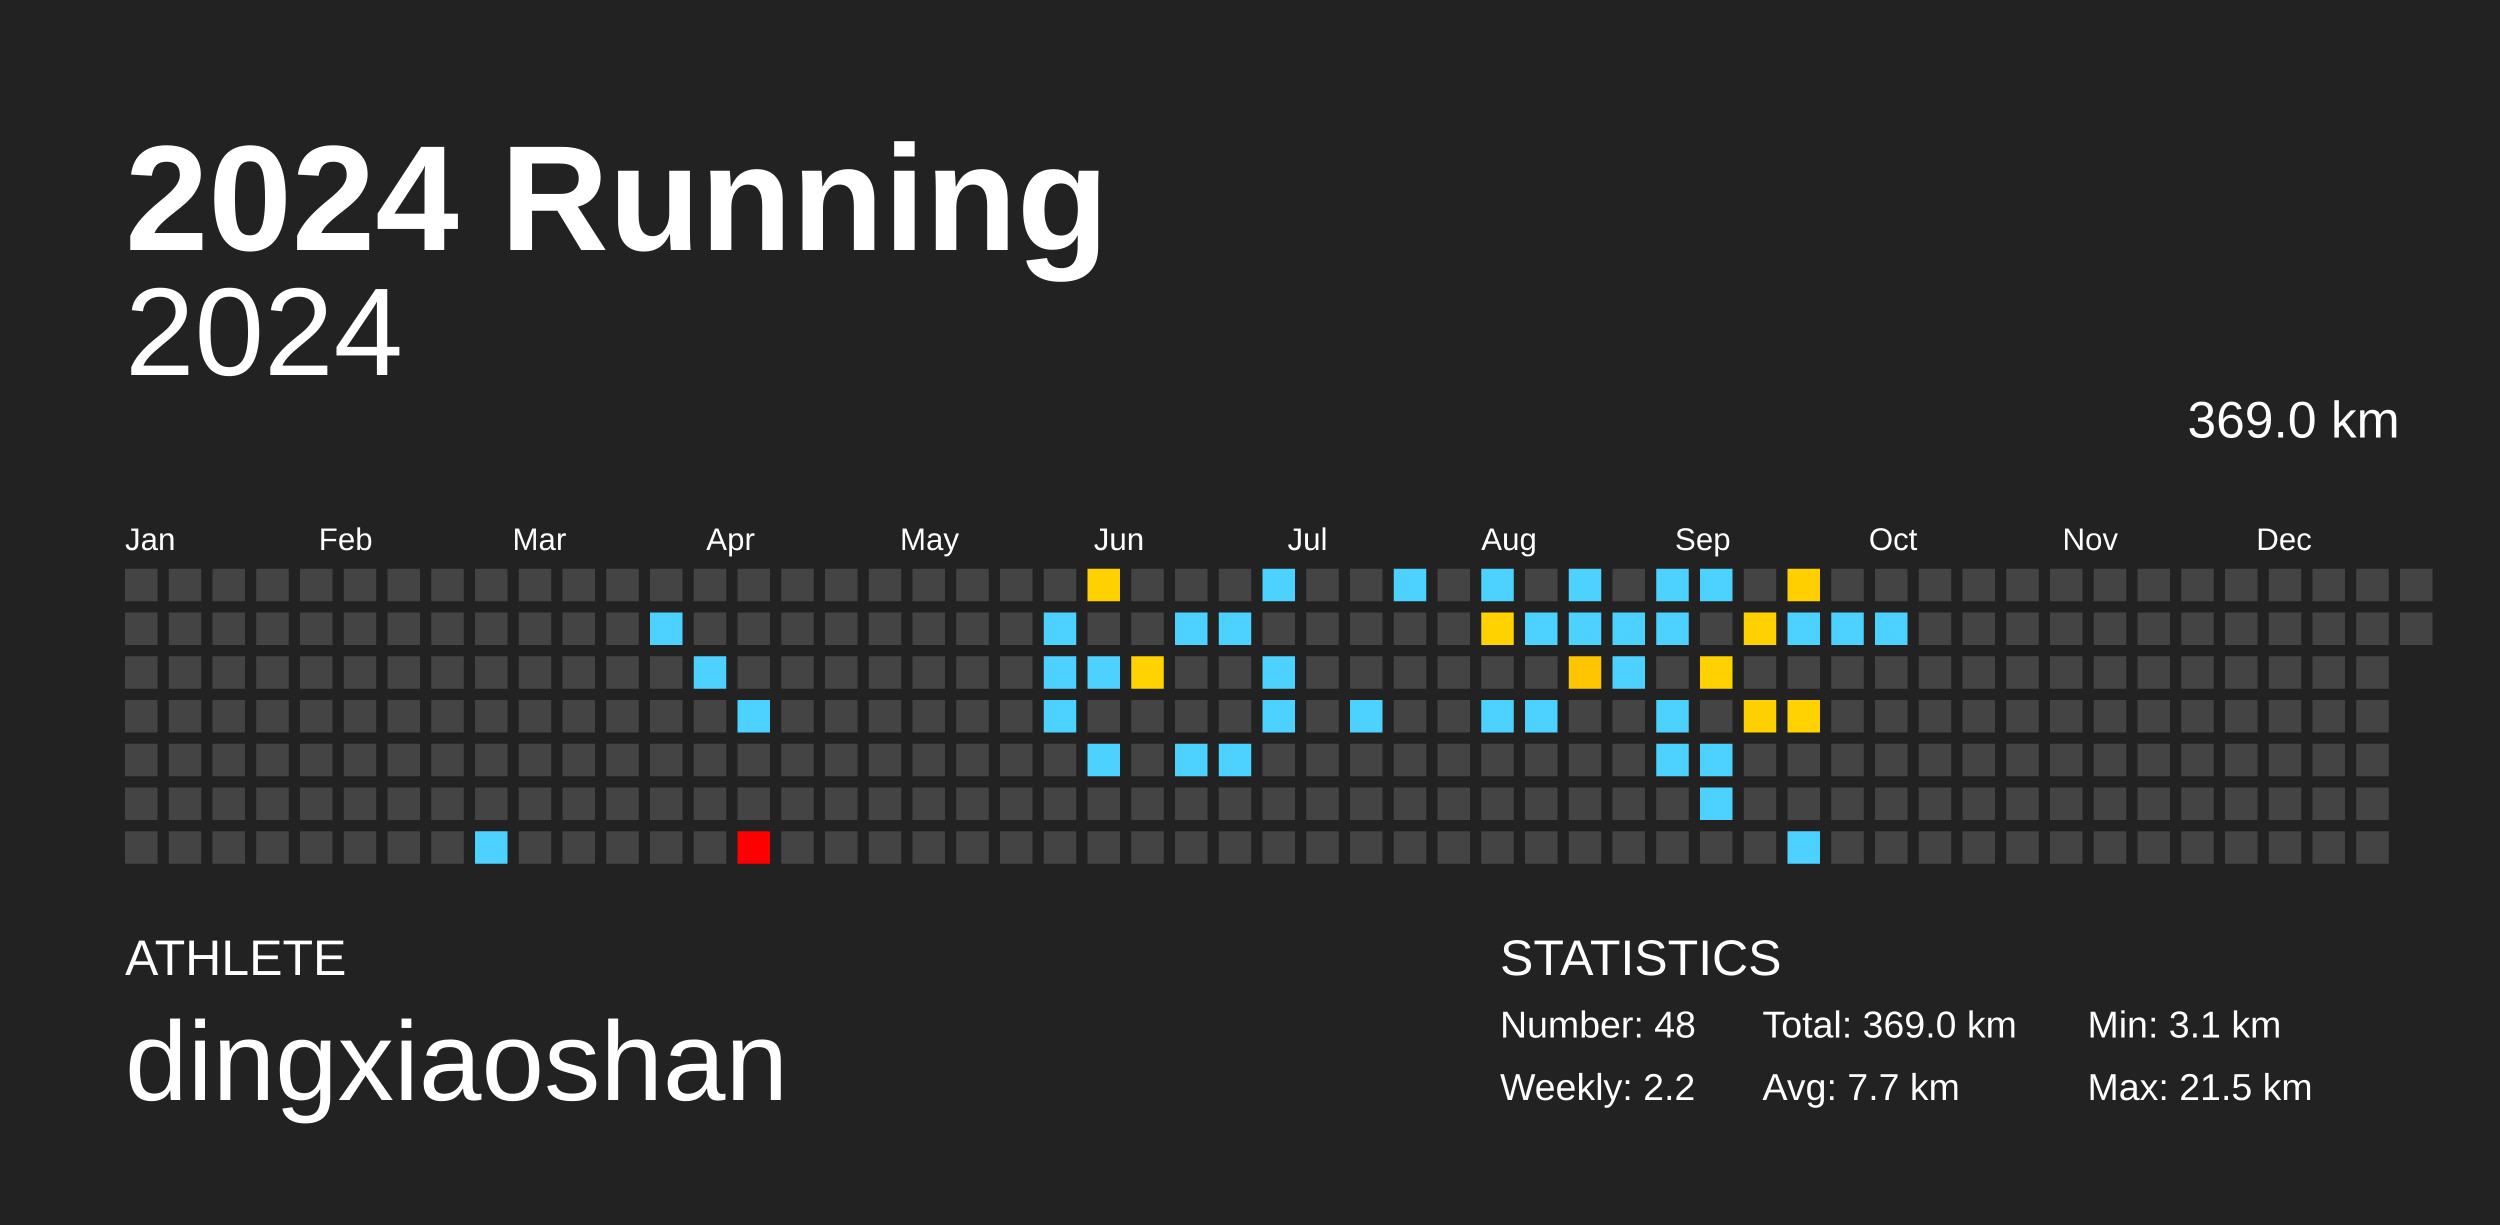
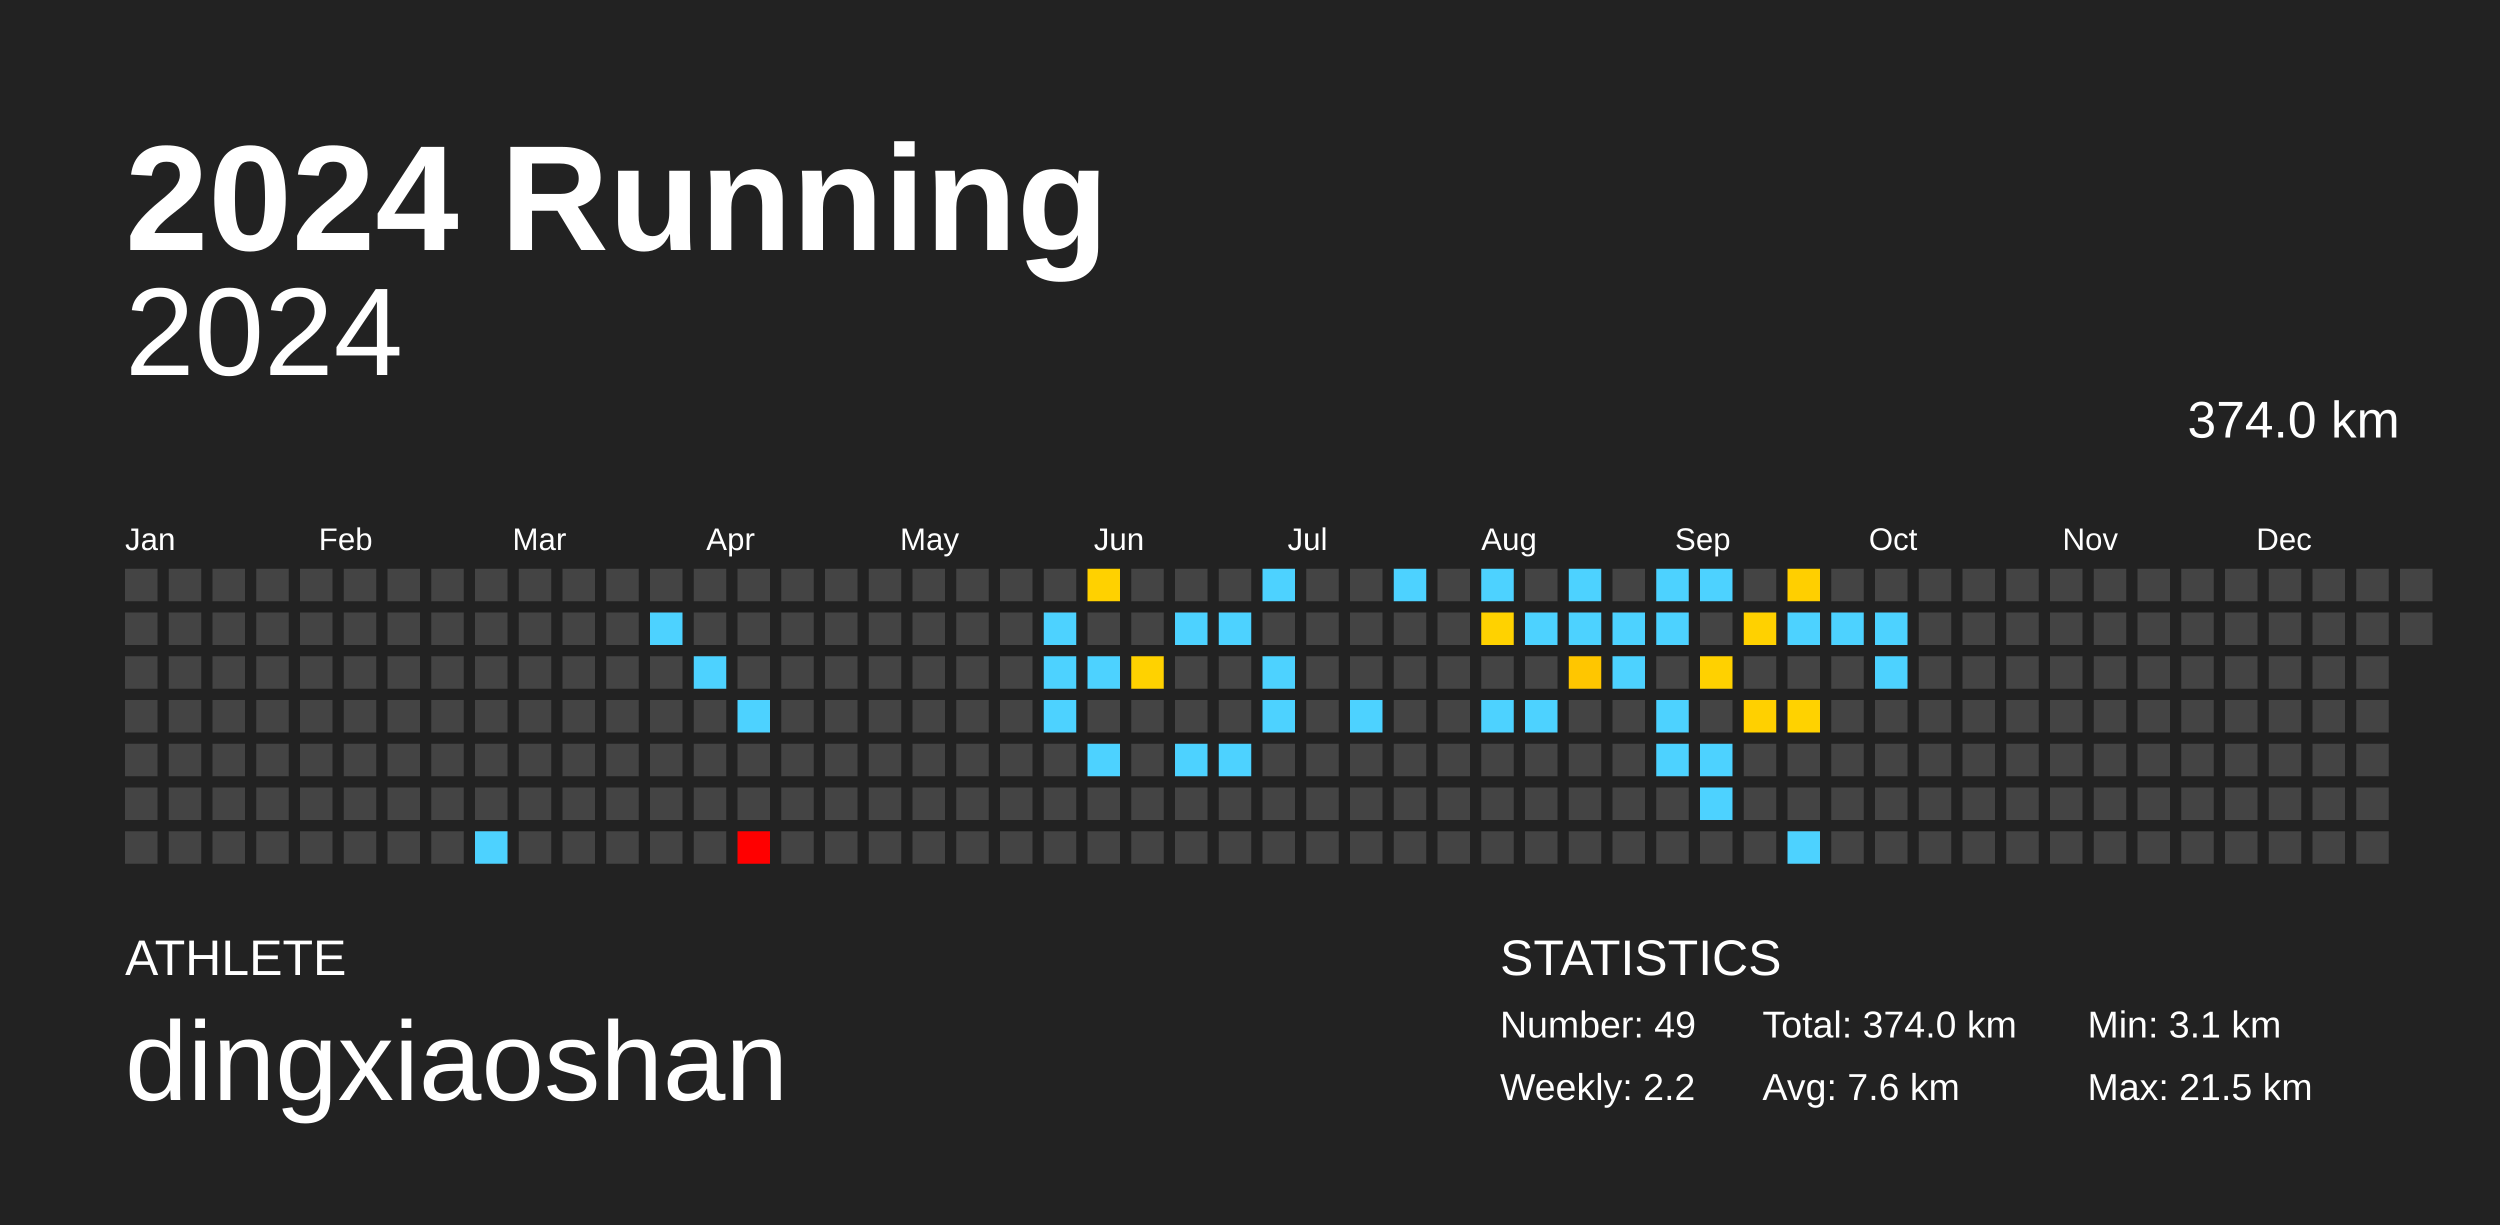
<svg xmlns="http://www.w3.org/2000/svg" baseProfile="full" height="98mm" version="1.1" viewBox="0,0,200,98" width="200mm">
  <defs />
  <rect fill="#222222" height="98" width="200" x="0" y="0" />
  <text fill="#FFFFFF" style="font-size:12px; font-family:Arial; font-weight:bold;" x="10" y="20">2024 Running</text>
  <text fill="#FFFFFF" style="font-size:4px; font-family:Arial" x="10" y="78">ATHLETE</text>
  <text fill="#FFFFFF" style="font-size:9px; font-family:Arial" x="10" y="88">dingxiaoshan</text>
  <text fill="#FFFFFF" style="font-size:4px; font-family:Arial" x="120" y="78">STATISTICS</text>
-   <text fill="#FFFFFF" style="font-size:3px; font-family:Arial" x="120" y="83">Number: 48</text>
+   <text fill="#FFFFFF" style="font-size:3px; font-family:Arial" x="120" y="83">Number: 49</text>
  <text fill="#FFFFFF" style="font-size:3px; font-family:Arial" x="120" y="88">Weekly: 2.2</text>
-   <text fill="#FFFFFF" style="font-size:3px; font-family:Arial" x="141" y="83">Total: 369.0 km</text>
-   <text fill="#FFFFFF" style="font-size:3px; font-family:Arial" x="141" y="88">Avg: 7.7 km</text>
+   <text fill="#FFFFFF" style="font-size:3px; font-family:Arial" x="141" y="83">Total: 374.0 km</text>
+   <text fill="#FFFFFF" style="font-size:3px; font-family:Arial" x="141" y="88">Avg: 7.6 km</text>
  <text fill="#FFFFFF" style="font-size:3px; font-family:Arial" x="167" y="83">Min: 3.1 km</text>
  <text fill="#FFFFFF" style="font-size:3px; font-family:Arial" x="167" y="88">Max: 21.5 km</text>
  <text alignment-baseline="hanging" fill="#FFFFFF" style="font-size:10.0px; font-family:Arial;" x="10" y="30">2024</text>
-   <text alignment-baseline="hanging" fill="#FFFFFF" style="font-size:4.125px; font-family:Arial;" x="175" y="35">369.0 km</text>
+   <text alignment-baseline="hanging" fill="#FFFFFF" style="font-size:4.125px; font-family:Arial;" x="175" y="35">374.0 km</text>
  <text fill="#FFFFFF" style="font-size:2.5px; font-family:Arial" x="10.0" y="44">Jan</text>
  <text fill="#FFFFFF" style="font-size:2.5px; font-family:Arial" x="25.5" y="44">Feb</text>
  <text fill="#FFFFFF" style="font-size:2.5px; font-family:Arial" x="41.0" y="44">Mar</text>
  <text fill="#FFFFFF" style="font-size:2.5px; font-family:Arial" x="56.5" y="44">Apr</text>
  <text fill="#FFFFFF" style="font-size:2.5px; font-family:Arial" x="72.0" y="44">May</text>
  <text fill="#FFFFFF" style="font-size:2.5px; font-family:Arial" x="87.5" y="44">Jun</text>
  <text fill="#FFFFFF" style="font-size:2.5px; font-family:Arial" x="103.0" y="44">Jul</text>
  <text fill="#FFFFFF" style="font-size:2.5px; font-family:Arial" x="118.5" y="44">Aug</text>
  <text fill="#FFFFFF" style="font-size:2.5px; font-family:Arial" x="134.0" y="44">Sep</text>
  <text fill="#FFFFFF" style="font-size:2.5px; font-family:Arial" x="149.5" y="44">Oct</text>
  <text fill="#FFFFFF" style="font-size:2.5px; font-family:Arial" x="165.0" y="44">Nov</text>
  <text fill="#FFFFFF" style="font-size:2.5px; font-family:Arial" x="180.5" y="44">Dec</text>
  <rect fill="#444444" height="2.6" width="2.6" x="10.0" y="45.5" />
  <rect fill="#444444" height="2.6" width="2.6" x="10.0" y="49.0" />
  <rect fill="#444444" height="2.6" width="2.6" x="10.0" y="52.5" />
  <rect fill="#444444" height="2.6" width="2.6" x="10.0" y="56.0" />
  <rect fill="#444444" height="2.6" width="2.6" x="10.0" y="59.5" />
  <rect fill="#444444" height="2.6" width="2.6" x="10.0" y="63.0" />
  <rect fill="#444444" height="2.6" width="2.6" x="10.0" y="66.5" />
  <rect fill="#444444" height="2.6" width="2.6" x="13.5" y="45.5" />
  <rect fill="#444444" height="2.6" width="2.6" x="13.5" y="49.0" />
  <rect fill="#444444" height="2.6" width="2.6" x="13.5" y="52.5" />
  <rect fill="#444444" height="2.6" width="2.6" x="13.5" y="56.0" />
  <rect fill="#444444" height="2.6" width="2.6" x="13.5" y="59.5" />
  <rect fill="#444444" height="2.6" width="2.6" x="13.5" y="63.0" />
  <rect fill="#444444" height="2.6" width="2.6" x="13.5" y="66.5" />
  <rect fill="#444444" height="2.6" width="2.6" x="17.0" y="45.5" />
  <rect fill="#444444" height="2.6" width="2.6" x="17.0" y="49.0" />
  <rect fill="#444444" height="2.6" width="2.6" x="17.0" y="52.5" />
  <rect fill="#444444" height="2.6" width="2.6" x="17.0" y="56.0" />
  <rect fill="#444444" height="2.6" width="2.6" x="17.0" y="59.5" />
  <rect fill="#444444" height="2.6" width="2.6" x="17.0" y="63.0" />
  <rect fill="#444444" height="2.6" width="2.6" x="17.0" y="66.5" />
  <rect fill="#444444" height="2.6" width="2.6" x="20.5" y="45.5" />
  <rect fill="#444444" height="2.6" width="2.6" x="20.5" y="49.0" />
  <rect fill="#444444" height="2.6" width="2.6" x="20.5" y="52.5" />
  <rect fill="#444444" height="2.6" width="2.6" x="20.5" y="56.0" />
  <rect fill="#444444" height="2.6" width="2.6" x="20.5" y="59.5" />
  <rect fill="#444444" height="2.6" width="2.6" x="20.5" y="63.0" />
  <rect fill="#444444" height="2.6" width="2.6" x="20.5" y="66.5" />
  <rect fill="#444444" height="2.6" width="2.6" x="24.0" y="45.5" />
  <rect fill="#444444" height="2.6" width="2.6" x="24.0" y="49.0" />
  <rect fill="#444444" height="2.6" width="2.6" x="24.0" y="52.5" />
  <rect fill="#444444" height="2.6" width="2.6" x="24.0" y="56.0" />
  <rect fill="#444444" height="2.6" width="2.6" x="24.0" y="59.5" />
  <rect fill="#444444" height="2.6" width="2.6" x="24.0" y="63.0" />
  <rect fill="#444444" height="2.6" width="2.6" x="24.0" y="66.5" />
  <rect fill="#444444" height="2.6" width="2.6" x="27.5" y="45.5" />
  <rect fill="#444444" height="2.6" width="2.6" x="27.5" y="49.0" />
  <rect fill="#444444" height="2.6" width="2.6" x="27.5" y="52.5" />
  <rect fill="#444444" height="2.6" width="2.6" x="27.5" y="56.0" />
  <rect fill="#444444" height="2.6" width="2.6" x="27.5" y="59.5" />
  <rect fill="#444444" height="2.6" width="2.6" x="27.5" y="63.0" />
  <rect fill="#444444" height="2.6" width="2.6" x="27.5" y="66.5" />
  <rect fill="#444444" height="2.6" width="2.6" x="31.0" y="45.5" />
  <rect fill="#444444" height="2.6" width="2.6" x="31.0" y="49.0" />
  <rect fill="#444444" height="2.6" width="2.6" x="31.0" y="52.5" />
  <rect fill="#444444" height="2.6" width="2.6" x="31.0" y="56.0" />
  <rect fill="#444444" height="2.6" width="2.6" x="31.0" y="59.5" />
  <rect fill="#444444" height="2.6" width="2.6" x="31.0" y="63.0" />
  <rect fill="#444444" height="2.6" width="2.6" x="31.0" y="66.5" />
  <rect fill="#444444" height="2.6" width="2.6" x="34.5" y="45.5" />
  <rect fill="#444444" height="2.6" width="2.6" x="34.5" y="49.0" />
  <rect fill="#444444" height="2.6" width="2.6" x="34.5" y="52.5" />
  <rect fill="#444444" height="2.6" width="2.6" x="34.5" y="56.0" />
  <rect fill="#444444" height="2.6" width="2.6" x="34.5" y="59.5" />
  <rect fill="#444444" height="2.6" width="2.6" x="34.5" y="63.0" />
  <rect fill="#444444" height="2.6" width="2.6" x="34.5" y="66.5" />
  <rect fill="#444444" height="2.6" width="2.6" x="38.0" y="45.5" />
  <rect fill="#444444" height="2.6" width="2.6" x="38.0" y="49.0" />
  <rect fill="#444444" height="2.6" width="2.6" x="38.0" y="52.5" />
  <rect fill="#444444" height="2.6" width="2.6" x="38.0" y="56.0" />
  <rect fill="#444444" height="2.6" width="2.6" x="38.0" y="59.5" />
  <rect fill="#444444" height="2.6" width="2.6" x="38.0" y="63.0" />
  <rect fill="#4dd2ff" height="2.6" width="2.6" x="38.0" y="66.5" />
  <rect fill="#444444" height="2.6" width="2.6" x="41.5" y="45.5" />
  <rect fill="#444444" height="2.6" width="2.6" x="41.5" y="49.0" />
  <rect fill="#444444" height="2.6" width="2.6" x="41.5" y="52.5" />
  <rect fill="#444444" height="2.6" width="2.6" x="41.5" y="56.0" />
  <rect fill="#444444" height="2.6" width="2.6" x="41.5" y="59.5" />
  <rect fill="#444444" height="2.6" width="2.6" x="41.5" y="63.0" />
  <rect fill="#444444" height="2.6" width="2.6" x="41.5" y="66.5" />
  <rect fill="#444444" height="2.6" width="2.6" x="45.0" y="45.5" />
  <rect fill="#444444" height="2.6" width="2.6" x="45.0" y="49.0" />
  <rect fill="#444444" height="2.6" width="2.6" x="45.0" y="52.5" />
  <rect fill="#444444" height="2.6" width="2.6" x="45.0" y="56.0" />
  <rect fill="#444444" height="2.6" width="2.6" x="45.0" y="59.5" />
  <rect fill="#444444" height="2.6" width="2.6" x="45.0" y="63.0" />
  <rect fill="#444444" height="2.6" width="2.6" x="45.0" y="66.5" />
  <rect fill="#444444" height="2.6" width="2.6" x="48.5" y="45.5" />
  <rect fill="#444444" height="2.6" width="2.6" x="48.5" y="49.0" />
  <rect fill="#444444" height="2.6" width="2.6" x="48.5" y="52.5" />
  <rect fill="#444444" height="2.6" width="2.6" x="48.5" y="56.0" />
  <rect fill="#444444" height="2.6" width="2.6" x="48.5" y="59.5" />
  <rect fill="#444444" height="2.6" width="2.6" x="48.5" y="63.0" />
  <rect fill="#444444" height="2.6" width="2.6" x="48.5" y="66.5" />
  <rect fill="#444444" height="2.6" width="2.6" x="52.0" y="45.5" />
  <rect fill="#4dd2ff" height="2.6" width="2.6" x="52.0" y="49.0" />
  <rect fill="#444444" height="2.6" width="2.6" x="52.0" y="52.5" />
  <rect fill="#444444" height="2.6" width="2.6" x="52.0" y="56.0" />
  <rect fill="#444444" height="2.6" width="2.6" x="52.0" y="59.5" />
  <rect fill="#444444" height="2.6" width="2.6" x="52.0" y="63.0" />
  <rect fill="#444444" height="2.6" width="2.6" x="52.0" y="66.5" />
  <rect fill="#444444" height="2.6" width="2.6" x="55.5" y="45.5" />
  <rect fill="#444444" height="2.6" width="2.6" x="55.5" y="49.0" />
  <rect fill="#4dd2ff" height="2.6" width="2.6" x="55.5" y="52.5" />
  <rect fill="#444444" height="2.6" width="2.6" x="55.5" y="56.0" />
  <rect fill="#444444" height="2.6" width="2.6" x="55.5" y="59.5" />
  <rect fill="#444444" height="2.6" width="2.6" x="55.5" y="63.0" />
  <rect fill="#444444" height="2.6" width="2.6" x="55.5" y="66.5" />
  <rect fill="#444444" height="2.6" width="2.6" x="59.0" y="45.5" />
  <rect fill="#444444" height="2.6" width="2.6" x="59.0" y="49.0" />
  <rect fill="#444444" height="2.6" width="2.6" x="59.0" y="52.5" />
  <rect fill="#4dd2ff" height="2.6" width="2.6" x="59.0" y="56.0" />
  <rect fill="#444444" height="2.6" width="2.6" x="59.0" y="59.5" />
  <rect fill="#444444" height="2.6" width="2.6" x="59.0" y="63.0" />
  <rect fill="red" height="2.6" width="2.6" x="59.0" y="66.5" />
  <rect fill="#444444" height="2.6" width="2.6" x="62.5" y="45.5" />
  <rect fill="#444444" height="2.6" width="2.6" x="62.5" y="49.0" />
  <rect fill="#444444" height="2.6" width="2.6" x="62.5" y="52.5" />
  <rect fill="#444444" height="2.6" width="2.6" x="62.5" y="56.0" />
  <rect fill="#444444" height="2.6" width="2.6" x="62.5" y="59.5" />
  <rect fill="#444444" height="2.6" width="2.6" x="62.5" y="63.0" />
  <rect fill="#444444" height="2.6" width="2.6" x="62.5" y="66.5" />
  <rect fill="#444444" height="2.6" width="2.6" x="66.0" y="45.5" />
  <rect fill="#444444" height="2.6" width="2.6" x="66.0" y="49.0" />
  <rect fill="#444444" height="2.6" width="2.6" x="66.0" y="52.5" />
  <rect fill="#444444" height="2.6" width="2.6" x="66.0" y="56.0" />
  <rect fill="#444444" height="2.6" width="2.6" x="66.0" y="59.5" />
  <rect fill="#444444" height="2.6" width="2.6" x="66.0" y="63.0" />
  <rect fill="#444444" height="2.6" width="2.6" x="66.0" y="66.5" />
  <rect fill="#444444" height="2.6" width="2.6" x="69.5" y="45.5" />
  <rect fill="#444444" height="2.6" width="2.6" x="69.5" y="49.0" />
  <rect fill="#444444" height="2.6" width="2.6" x="69.5" y="52.5" />
  <rect fill="#444444" height="2.6" width="2.6" x="69.5" y="56.0" />
  <rect fill="#444444" height="2.6" width="2.6" x="69.5" y="59.5" />
  <rect fill="#444444" height="2.6" width="2.6" x="69.5" y="63.0" />
  <rect fill="#444444" height="2.6" width="2.6" x="69.5" y="66.5" />
  <rect fill="#444444" height="2.6" width="2.6" x="73.0" y="45.5" />
  <rect fill="#444444" height="2.6" width="2.6" x="73.0" y="49.0" />
  <rect fill="#444444" height="2.6" width="2.6" x="73.0" y="52.5" />
  <rect fill="#444444" height="2.6" width="2.6" x="73.0" y="56.0" />
  <rect fill="#444444" height="2.6" width="2.6" x="73.0" y="59.5" />
  <rect fill="#444444" height="2.6" width="2.6" x="73.0" y="63.0" />
  <rect fill="#444444" height="2.6" width="2.6" x="73.0" y="66.5" />
  <rect fill="#444444" height="2.6" width="2.6" x="76.5" y="45.5" />
  <rect fill="#444444" height="2.6" width="2.6" x="76.5" y="49.0" />
  <rect fill="#444444" height="2.6" width="2.6" x="76.5" y="52.5" />
  <rect fill="#444444" height="2.6" width="2.6" x="76.5" y="56.0" />
  <rect fill="#444444" height="2.6" width="2.6" x="76.5" y="59.5" />
  <rect fill="#444444" height="2.6" width="2.6" x="76.5" y="63.0" />
  <rect fill="#444444" height="2.6" width="2.6" x="76.5" y="66.5" />
  <rect fill="#444444" height="2.6" width="2.6" x="80.0" y="45.5" />
  <rect fill="#444444" height="2.6" width="2.6" x="80.0" y="49.0" />
  <rect fill="#444444" height="2.6" width="2.6" x="80.0" y="52.5" />
  <rect fill="#444444" height="2.6" width="2.6" x="80.0" y="56.0" />
  <rect fill="#444444" height="2.6" width="2.6" x="80.0" y="59.5" />
  <rect fill="#444444" height="2.6" width="2.6" x="80.0" y="63.0" />
  <rect fill="#444444" height="2.6" width="2.6" x="80.0" y="66.5" />
  <rect fill="#444444" height="2.6" width="2.6" x="83.5" y="45.5" />
  <rect fill="#4dd2ff" height="2.6" width="2.6" x="83.5" y="49.0" />
  <rect fill="#4dd2ff" height="2.6" width="2.6" x="83.5" y="52.5" />
  <rect fill="#4dd2ff" height="2.6" width="2.6" x="83.5" y="56.0" />
  <rect fill="#444444" height="2.6" width="2.6" x="83.5" y="59.5" />
  <rect fill="#444444" height="2.6" width="2.6" x="83.5" y="63.0" />
  <rect fill="#444444" height="2.6" width="2.6" x="83.5" y="66.5" />
  <rect fill="#ffd100" height="2.6" width="2.6" x="87.0" y="45.5" />
  <rect fill="#444444" height="2.6" width="2.6" x="87.0" y="49.0" />
  <rect fill="#4dd2ff" height="2.6" width="2.6" x="87.0" y="52.5" />
  <rect fill="#444444" height="2.6" width="2.6" x="87.0" y="56.0" />
  <rect fill="#4dd2ff" height="2.6" width="2.6" x="87.0" y="59.5" />
  <rect fill="#444444" height="2.6" width="2.6" x="87.0" y="63.0" />
  <rect fill="#444444" height="2.6" width="2.6" x="87.0" y="66.5" />
  <rect fill="#444444" height="2.6" width="2.6" x="90.5" y="45.5" />
  <rect fill="#444444" height="2.6" width="2.6" x="90.5" y="49.0" />
  <rect fill="#ffd200" height="2.6" width="2.6" x="90.5" y="52.5" />
  <rect fill="#444444" height="2.6" width="2.6" x="90.5" y="56.0" />
  <rect fill="#444444" height="2.6" width="2.6" x="90.5" y="59.5" />
  <rect fill="#444444" height="2.6" width="2.6" x="90.5" y="63.0" />
  <rect fill="#444444" height="2.6" width="2.6" x="90.5" y="66.5" />
  <rect fill="#444444" height="2.6" width="2.6" x="94.0" y="45.5" />
  <rect fill="#4dd2ff" height="2.6" width="2.6" x="94.0" y="49.0" />
  <rect fill="#444444" height="2.6" width="2.6" x="94.0" y="52.5" />
  <rect fill="#444444" height="2.6" width="2.6" x="94.0" y="56.0" />
  <rect fill="#4dd2ff" height="2.6" width="2.6" x="94.0" y="59.5" />
  <rect fill="#444444" height="2.6" width="2.6" x="94.0" y="63.0" />
  <rect fill="#444444" height="2.6" width="2.6" x="94.0" y="66.5" />
  <rect fill="#444444" height="2.6" width="2.6" x="97.5" y="45.5" />
  <rect fill="#4dd2ff" height="2.6" width="2.6" x="97.5" y="49.0" />
  <rect fill="#444444" height="2.6" width="2.6" x="97.5" y="52.5" />
  <rect fill="#444444" height="2.6" width="2.6" x="97.5" y="56.0" />
  <rect fill="#4dd2ff" height="2.6" width="2.6" x="97.5" y="59.5" />
  <rect fill="#444444" height="2.6" width="2.6" x="97.5" y="63.0" />
  <rect fill="#444444" height="2.6" width="2.6" x="97.5" y="66.5" />
  <rect fill="#4dd2ff" height="2.6" width="2.6" x="101.0" y="45.5" />
  <rect fill="#444444" height="2.6" width="2.6" x="101.0" y="49.0" />
  <rect fill="#4dd2ff" height="2.6" width="2.6" x="101.0" y="52.5" />
  <rect fill="#4dd2ff" height="2.6" width="2.6" x="101.0" y="56.0" />
  <rect fill="#444444" height="2.6" width="2.6" x="101.0" y="59.5" />
  <rect fill="#444444" height="2.6" width="2.6" x="101.0" y="63.0" />
  <rect fill="#444444" height="2.6" width="2.6" x="101.0" y="66.5" />
  <rect fill="#444444" height="2.6" width="2.6" x="104.5" y="45.5" />
  <rect fill="#444444" height="2.6" width="2.6" x="104.5" y="49.0" />
  <rect fill="#444444" height="2.6" width="2.6" x="104.5" y="52.5" />
  <rect fill="#444444" height="2.6" width="2.6" x="104.5" y="56.0" />
  <rect fill="#444444" height="2.6" width="2.6" x="104.5" y="59.5" />
  <rect fill="#444444" height="2.6" width="2.6" x="104.5" y="63.0" />
  <rect fill="#444444" height="2.6" width="2.6" x="104.5" y="66.5" />
  <rect fill="#444444" height="2.6" width="2.6" x="108.0" y="45.5" />
  <rect fill="#444444" height="2.6" width="2.6" x="108.0" y="49.0" />
  <rect fill="#444444" height="2.6" width="2.6" x="108.0" y="52.5" />
  <rect fill="#4dd2ff" height="2.6" width="2.6" x="108.0" y="56.0" />
  <rect fill="#444444" height="2.6" width="2.6" x="108.0" y="59.5" />
  <rect fill="#444444" height="2.6" width="2.6" x="108.0" y="63.0" />
  <rect fill="#444444" height="2.6" width="2.6" x="108.0" y="66.5" />
  <rect fill="#4dd2ff" height="2.6" width="2.6" x="111.5" y="45.5" />
  <rect fill="#444444" height="2.6" width="2.6" x="111.5" y="49.0" />
  <rect fill="#444444" height="2.6" width="2.6" x="111.5" y="52.5" />
  <rect fill="#444444" height="2.6" width="2.6" x="111.5" y="56.0" />
  <rect fill="#444444" height="2.6" width="2.6" x="111.5" y="59.5" />
  <rect fill="#444444" height="2.6" width="2.6" x="111.5" y="63.0" />
  <rect fill="#444444" height="2.6" width="2.6" x="111.5" y="66.5" />
  <rect fill="#444444" height="2.6" width="2.6" x="115.0" y="45.5" />
  <rect fill="#444444" height="2.6" width="2.6" x="115.0" y="49.0" />
  <rect fill="#444444" height="2.6" width="2.6" x="115.0" y="52.5" />
  <rect fill="#444444" height="2.6" width="2.6" x="115.0" y="56.0" />
  <rect fill="#444444" height="2.6" width="2.6" x="115.0" y="59.5" />
  <rect fill="#444444" height="2.6" width="2.6" x="115.0" y="63.0" />
  <rect fill="#444444" height="2.6" width="2.6" x="115.0" y="66.5" />
  <rect fill="#4dd2ff" height="2.6" width="2.6" x="118.5" y="45.5" />
  <rect fill="#ffd200" height="2.6" width="2.6" x="118.5" y="49.0" />
  <rect fill="#444444" height="2.6" width="2.6" x="118.5" y="52.5" />
  <rect fill="#4dd2ff" height="2.6" width="2.6" x="118.5" y="56.0" />
  <rect fill="#444444" height="2.6" width="2.6" x="118.5" y="59.5" />
  <rect fill="#444444" height="2.6" width="2.6" x="118.5" y="63.0" />
  <rect fill="#444444" height="2.6" width="2.6" x="118.5" y="66.5" />
  <rect fill="#444444" height="2.6" width="2.6" x="122.0" y="45.5" />
  <rect fill="#4dd2ff" height="2.6" width="2.6" x="122.0" y="49.0" />
  <rect fill="#444444" height="2.6" width="2.6" x="122.0" y="52.5" />
  <rect fill="#4dd2ff" height="2.6" width="2.6" x="122.0" y="56.0" />
  <rect fill="#444444" height="2.6" width="2.6" x="122.0" y="59.5" />
  <rect fill="#444444" height="2.6" width="2.6" x="122.0" y="63.0" />
  <rect fill="#444444" height="2.6" width="2.6" x="122.0" y="66.5" />
  <rect fill="#4dd2ff" height="2.6" width="2.6" x="125.5" y="45.5" />
  <rect fill="#4dd2ff" height="2.6" width="2.6" x="125.5" y="49.0" />
  <rect fill="#ffc600" height="2.6" width="2.6" x="125.5" y="52.5" />
  <rect fill="#444444" height="2.6" width="2.6" x="125.5" y="56.0" />
  <rect fill="#444444" height="2.6" width="2.6" x="125.5" y="59.5" />
  <rect fill="#444444" height="2.6" width="2.6" x="125.5" y="63.0" />
  <rect fill="#444444" height="2.6" width="2.6" x="125.5" y="66.5" />
  <rect fill="#444444" height="2.6" width="2.6" x="129.0" y="45.5" />
  <rect fill="#4dd2ff" height="2.6" width="2.6" x="129.0" y="49.0" />
  <rect fill="#4dd2ff" height="2.6" width="2.6" x="129.0" y="52.5" />
  <rect fill="#444444" height="2.6" width="2.6" x="129.0" y="56.0" />
  <rect fill="#444444" height="2.6" width="2.6" x="129.0" y="59.5" />
  <rect fill="#444444" height="2.6" width="2.6" x="129.0" y="63.0" />
  <rect fill="#444444" height="2.6" width="2.6" x="129.0" y="66.5" />
  <rect fill="#4dd2ff" height="2.6" width="2.6" x="132.5" y="45.5" />
  <rect fill="#4dd2ff" height="2.6" width="2.6" x="132.5" y="49.0" />
  <rect fill="#444444" height="2.6" width="2.6" x="132.5" y="52.5" />
  <rect fill="#4dd2ff" height="2.6" width="2.6" x="132.5" y="56.0" />
  <rect fill="#4dd2ff" height="2.6" width="2.6" x="132.5" y="59.5" />
  <rect fill="#444444" height="2.6" width="2.6" x="132.5" y="63.0" />
  <rect fill="#444444" height="2.6" width="2.6" x="132.5" y="66.5" />
  <rect fill="#4dd2ff" height="2.6" width="2.6" x="136.0" y="45.5" />
  <rect fill="#444444" height="2.6" width="2.6" x="136.0" y="49.0" />
  <rect fill="#ffd100" height="2.6" width="2.6" x="136.0" y="52.5" />
  <rect fill="#444444" height="2.6" width="2.6" x="136.0" y="56.0" />
  <rect fill="#4dd2ff" height="2.6" width="2.6" x="136.0" y="59.5" />
  <rect fill="#4dd2ff" height="2.6" width="2.6" x="136.0" y="63.0" />
  <rect fill="#444444" height="2.6" width="2.6" x="136.0" y="66.5" />
  <rect fill="#444444" height="2.6" width="2.6" x="139.5" y="45.5" />
  <rect fill="#ffd100" height="2.6" width="2.6" x="139.5" y="49.0" />
  <rect fill="#444444" height="2.6" width="2.6" x="139.5" y="52.5" />
  <rect fill="#ffd000" height="2.6" width="2.6" x="139.5" y="56.0" />
  <rect fill="#444444" height="2.6" width="2.6" x="139.5" y="59.5" />
  <rect fill="#444444" height="2.6" width="2.6" x="139.5" y="63.0" />
  <rect fill="#444444" height="2.6" width="2.6" x="139.5" y="66.5" />
  <rect fill="#ffcf00" height="2.6" width="2.6" x="143.0" y="45.5" />
  <rect fill="#4dd2ff" height="2.6" width="2.6" x="143.0" y="49.0" />
  <rect fill="#444444" height="2.6" width="2.6" x="143.0" y="52.5" />
  <rect fill="#ffd200" height="2.6" width="2.6" x="143.0" y="56.0" />
  <rect fill="#444444" height="2.6" width="2.6" x="143.0" y="59.5" />
  <rect fill="#444444" height="2.6" width="2.6" x="143.0" y="63.0" />
  <rect fill="#4dd2ff" height="2.6" width="2.6" x="143.0" y="66.5" />
  <rect fill="#444444" height="2.6" width="2.6" x="146.5" y="45.5" />
  <rect fill="#4dd2ff" height="2.6" width="2.6" x="146.5" y="49.0" />
  <rect fill="#444444" height="2.6" width="2.6" x="146.5" y="52.5" />
  <rect fill="#444444" height="2.6" width="2.6" x="146.5" y="56.0" />
  <rect fill="#444444" height="2.6" width="2.6" x="146.5" y="59.5" />
  <rect fill="#444444" height="2.6" width="2.6" x="146.5" y="63.0" />
  <rect fill="#444444" height="2.6" width="2.6" x="146.5" y="66.5" />
  <rect fill="#444444" height="2.6" width="2.6" x="150.0" y="45.5" />
  <rect fill="#4dd2ff" height="2.6" width="2.6" x="150.0" y="49.0" />
-   <rect fill="#444444" height="2.6" width="2.6" x="150.0" y="52.5" />
+   <rect fill="#4dd2ff" height="2.6" width="2.6" x="150.0" y="52.5" />
  <rect fill="#444444" height="2.6" width="2.6" x="150.0" y="56.0" />
  <rect fill="#444444" height="2.6" width="2.6" x="150.0" y="59.5" />
  <rect fill="#444444" height="2.6" width="2.6" x="150.0" y="63.0" />
  <rect fill="#444444" height="2.6" width="2.6" x="150.0" y="66.5" />
  <rect fill="#444444" height="2.6" width="2.6" x="153.5" y="45.5" />
  <rect fill="#444444" height="2.6" width="2.6" x="153.5" y="49.0" />
  <rect fill="#444444" height="2.6" width="2.6" x="153.5" y="52.5" />
  <rect fill="#444444" height="2.6" width="2.6" x="153.5" y="56.0" />
  <rect fill="#444444" height="2.6" width="2.6" x="153.5" y="59.5" />
  <rect fill="#444444" height="2.6" width="2.6" x="153.5" y="63.0" />
  <rect fill="#444444" height="2.6" width="2.6" x="153.5" y="66.5" />
  <rect fill="#444444" height="2.6" width="2.6" x="157.0" y="45.5" />
  <rect fill="#444444" height="2.6" width="2.6" x="157.0" y="49.0" />
  <rect fill="#444444" height="2.6" width="2.6" x="157.0" y="52.5" />
  <rect fill="#444444" height="2.6" width="2.6" x="157.0" y="56.0" />
  <rect fill="#444444" height="2.6" width="2.6" x="157.0" y="59.5" />
  <rect fill="#444444" height="2.6" width="2.6" x="157.0" y="63.0" />
  <rect fill="#444444" height="2.6" width="2.6" x="157.0" y="66.5" />
  <rect fill="#444444" height="2.6" width="2.6" x="160.5" y="45.5" />
  <rect fill="#444444" height="2.6" width="2.6" x="160.5" y="49.0" />
  <rect fill="#444444" height="2.6" width="2.6" x="160.5" y="52.5" />
  <rect fill="#444444" height="2.6" width="2.6" x="160.5" y="56.0" />
  <rect fill="#444444" height="2.6" width="2.6" x="160.5" y="59.5" />
  <rect fill="#444444" height="2.6" width="2.6" x="160.5" y="63.0" />
  <rect fill="#444444" height="2.6" width="2.6" x="160.5" y="66.5" />
  <rect fill="#444444" height="2.6" width="2.6" x="164.0" y="45.5" />
  <rect fill="#444444" height="2.6" width="2.6" x="164.0" y="49.0" />
  <rect fill="#444444" height="2.6" width="2.6" x="164.0" y="52.5" />
  <rect fill="#444444" height="2.6" width="2.6" x="164.0" y="56.0" />
  <rect fill="#444444" height="2.6" width="2.6" x="164.0" y="59.5" />
  <rect fill="#444444" height="2.6" width="2.6" x="164.0" y="63.0" />
  <rect fill="#444444" height="2.6" width="2.6" x="164.0" y="66.5" />
  <rect fill="#444444" height="2.6" width="2.6" x="167.5" y="45.5" />
  <rect fill="#444444" height="2.6" width="2.6" x="167.5" y="49.0" />
  <rect fill="#444444" height="2.6" width="2.6" x="167.5" y="52.5" />
  <rect fill="#444444" height="2.6" width="2.6" x="167.5" y="56.0" />
  <rect fill="#444444" height="2.6" width="2.6" x="167.5" y="59.5" />
  <rect fill="#444444" height="2.6" width="2.6" x="167.5" y="63.0" />
  <rect fill="#444444" height="2.6" width="2.6" x="167.5" y="66.5" />
  <rect fill="#444444" height="2.6" width="2.6" x="171.0" y="45.5" />
  <rect fill="#444444" height="2.6" width="2.6" x="171.0" y="49.0" />
  <rect fill="#444444" height="2.6" width="2.6" x="171.0" y="52.5" />
  <rect fill="#444444" height="2.6" width="2.6" x="171.0" y="56.0" />
  <rect fill="#444444" height="2.6" width="2.6" x="171.0" y="59.5" />
  <rect fill="#444444" height="2.6" width="2.6" x="171.0" y="63.0" />
  <rect fill="#444444" height="2.6" width="2.6" x="171.0" y="66.5" />
  <rect fill="#444444" height="2.6" width="2.6" x="174.5" y="45.5" />
  <rect fill="#444444" height="2.6" width="2.6" x="174.5" y="49.0" />
  <rect fill="#444444" height="2.6" width="2.6" x="174.5" y="52.5" />
  <rect fill="#444444" height="2.6" width="2.6" x="174.5" y="56.0" />
  <rect fill="#444444" height="2.6" width="2.6" x="174.5" y="59.5" />
  <rect fill="#444444" height="2.6" width="2.6" x="174.5" y="63.0" />
  <rect fill="#444444" height="2.6" width="2.6" x="174.5" y="66.5" />
  <rect fill="#444444" height="2.6" width="2.6" x="178.0" y="45.5" />
  <rect fill="#444444" height="2.6" width="2.6" x="178.0" y="49.0" />
  <rect fill="#444444" height="2.6" width="2.6" x="178.0" y="52.5" />
  <rect fill="#444444" height="2.6" width="2.6" x="178.0" y="56.0" />
  <rect fill="#444444" height="2.6" width="2.6" x="178.0" y="59.5" />
  <rect fill="#444444" height="2.6" width="2.6" x="178.0" y="63.0" />
  <rect fill="#444444" height="2.6" width="2.6" x="178.0" y="66.5" />
  <rect fill="#444444" height="2.6" width="2.6" x="181.5" y="45.5" />
  <rect fill="#444444" height="2.6" width="2.6" x="181.5" y="49.0" />
  <rect fill="#444444" height="2.6" width="2.6" x="181.5" y="52.5" />
  <rect fill="#444444" height="2.6" width="2.6" x="181.5" y="56.0" />
  <rect fill="#444444" height="2.6" width="2.6" x="181.5" y="59.5" />
  <rect fill="#444444" height="2.6" width="2.6" x="181.5" y="63.0" />
  <rect fill="#444444" height="2.6" width="2.6" x="181.5" y="66.5" />
  <rect fill="#444444" height="2.6" width="2.6" x="185.0" y="45.5" />
  <rect fill="#444444" height="2.6" width="2.6" x="185.0" y="49.0" />
  <rect fill="#444444" height="2.6" width="2.6" x="185.0" y="52.5" />
  <rect fill="#444444" height="2.6" width="2.6" x="185.0" y="56.0" />
  <rect fill="#444444" height="2.6" width="2.6" x="185.0" y="59.5" />
  <rect fill="#444444" height="2.6" width="2.6" x="185.0" y="63.0" />
  <rect fill="#444444" height="2.6" width="2.6" x="185.0" y="66.5" />
  <rect fill="#444444" height="2.6" width="2.6" x="188.5" y="45.5" />
  <rect fill="#444444" height="2.6" width="2.6" x="188.5" y="49.0" />
  <rect fill="#444444" height="2.6" width="2.6" x="188.5" y="52.5" />
  <rect fill="#444444" height="2.6" width="2.6" x="188.5" y="56.0" />
  <rect fill="#444444" height="2.6" width="2.6" x="188.5" y="59.5" />
  <rect fill="#444444" height="2.6" width="2.6" x="188.5" y="63.0" />
  <rect fill="#444444" height="2.6" width="2.6" x="188.5" y="66.5" />
  <rect fill="#444444" height="2.6" width="2.6" x="192.0" y="45.5" />
  <rect fill="#444444" height="2.6" width="2.6" x="192.0" y="49.0" />
</svg>
